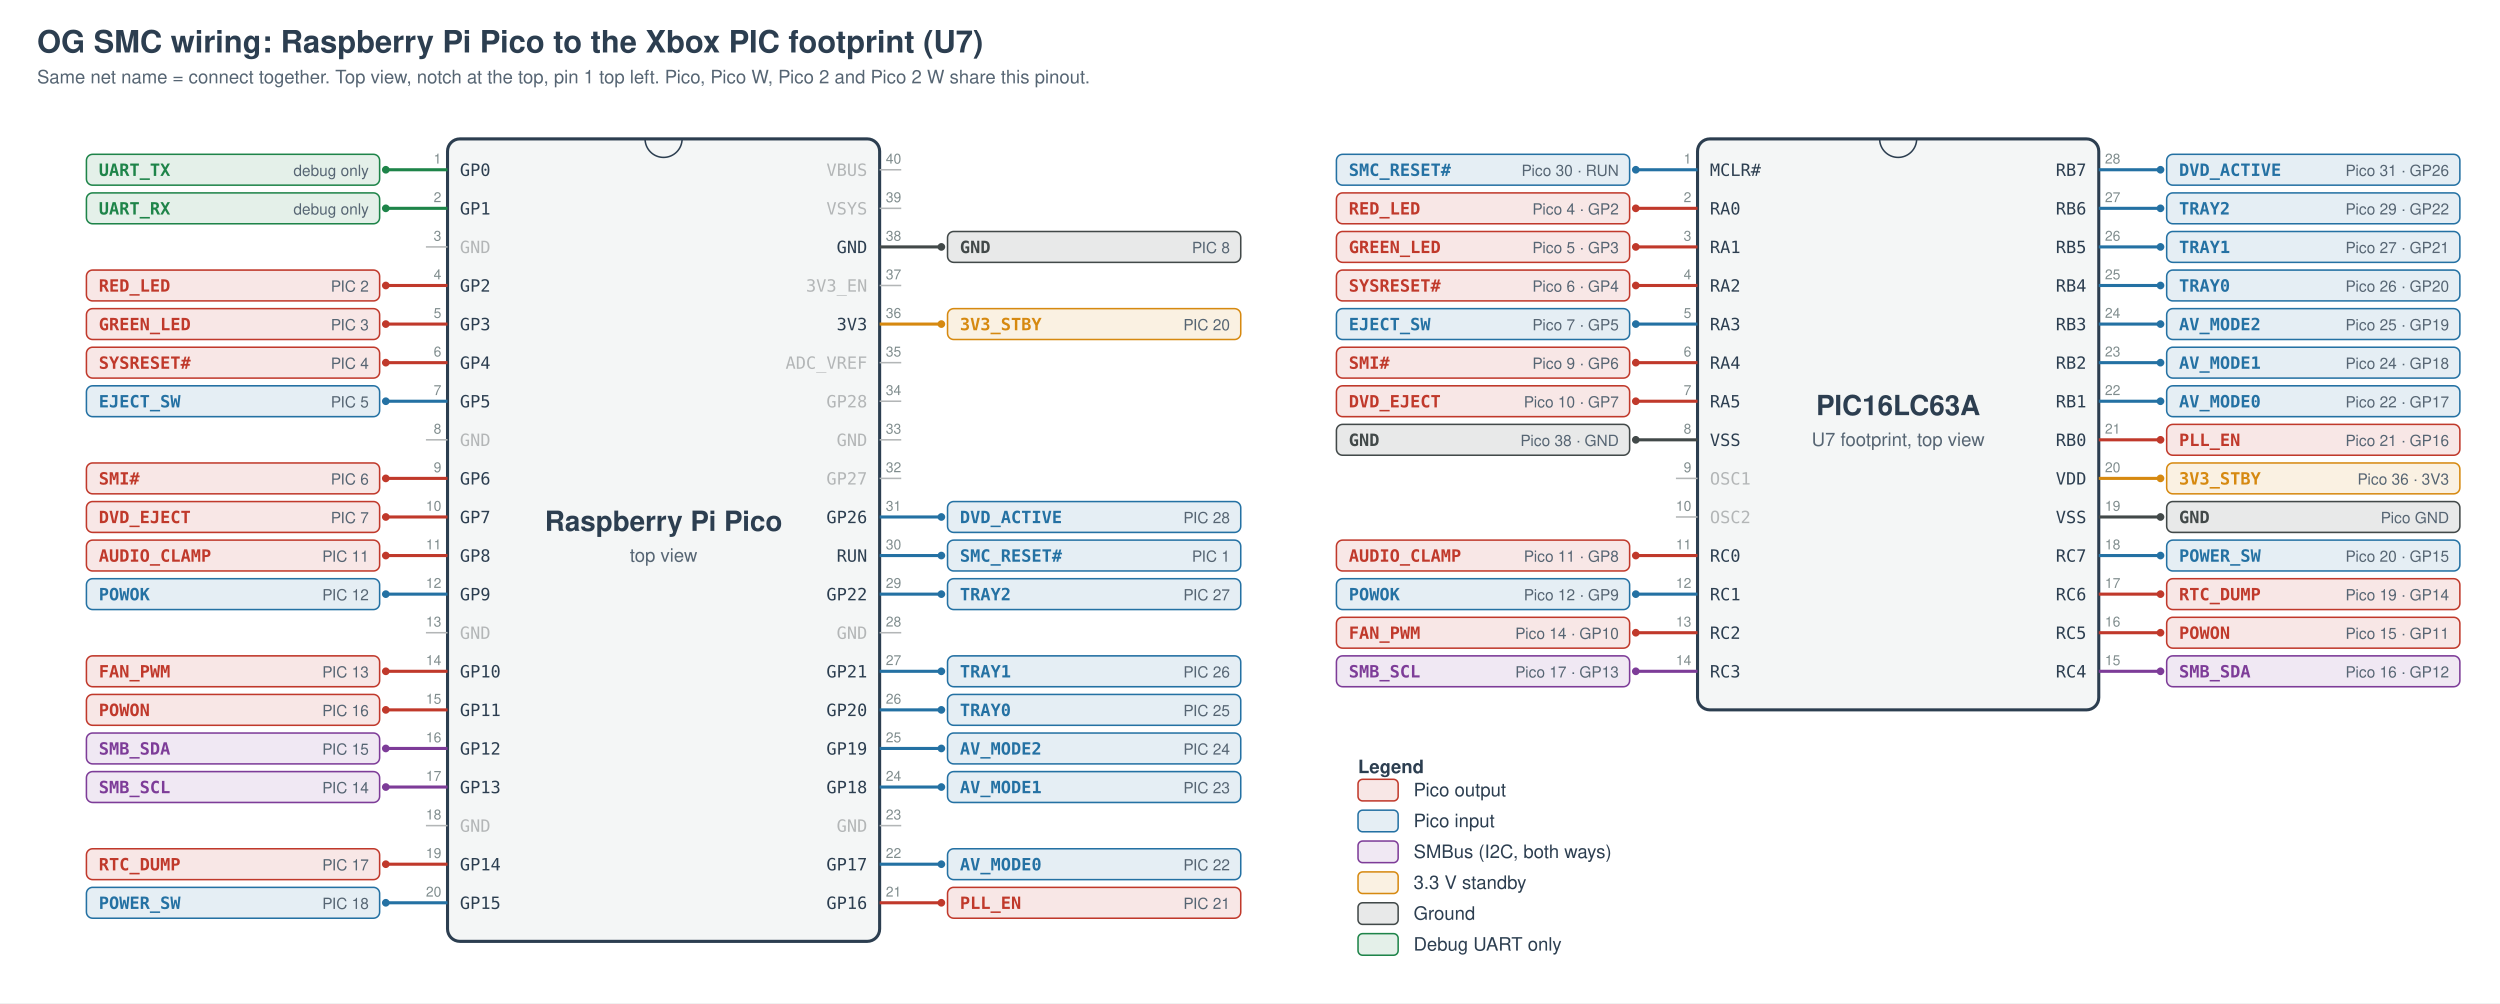
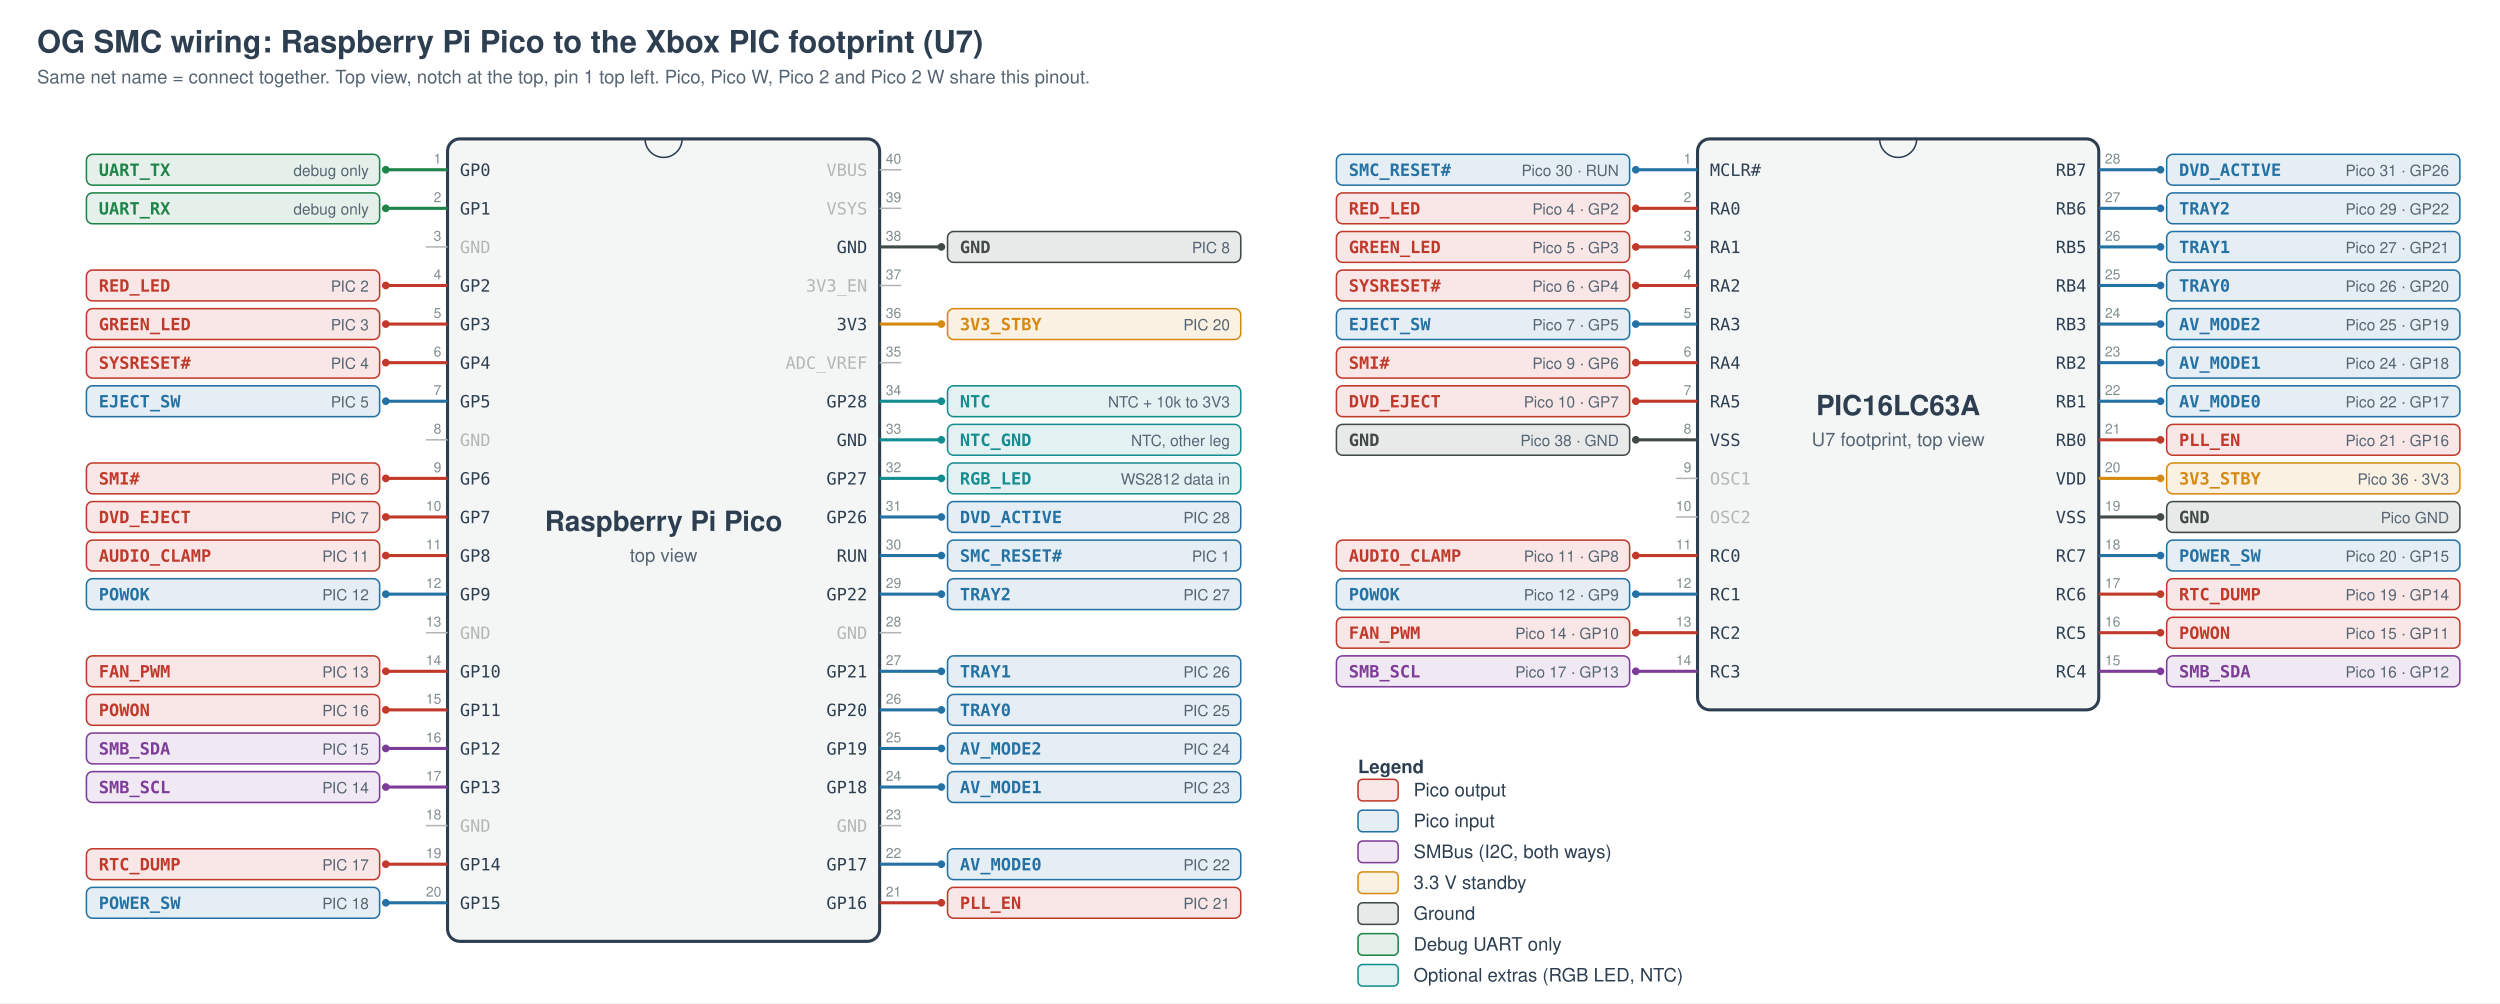
<svg xmlns="http://www.w3.org/2000/svg" viewBox="0 0 1620 650" width="1620" height="650" font-family="Segoe UI, Helvetica, Arial, sans-serif">
  <style>.body{fill:#f4f6f6;stroke:#2c3e50;stroke-width:2}.notch{fill:none;stroke:#2c3e50}
.title{font-size:18px;font-weight:600;fill:#2c3e50}.sub{font-size:12px;fill:#566573}
.num{font-size:9px;fill:#7f8c8d}.pin{font-size:11px;fill:#2c3e50;font-family:Consolas,Menlo,monospace}
.unused{fill:#b3b6b7}.net{font-size:11px;font-weight:600;font-family:Consolas,Menlo,monospace}
.to{font-size:10px;fill:#566573}.h{font-size:20px;font-weight:600;fill:#2c3e50}.leg{font-size:12px;fill:#2c3e50}</style>
  <rect width="1620" height="650" fill="#ffffff" />
  <text x="24" y="34" class="h">OG SMC wiring: Raspberry Pi Pico to the Xbox PIC footprint (U7)</text>
  <text x="24" y="54" class="sub">Same net name = connect together. Top view, notch at the top, pin 1 top left. Pico, Pico W, Pico 2 and Pico 2 W share this pinout.</text>
  <rect x="290" y="90" width="280" height="520" rx="8" class="body" />
  <path d="M 418 90 a 12 12 0 0 0 24 0" class="notch" />
  <text x="430" y="344" class="title" text-anchor="middle">Raspberry Pi Pico</text>
  <text x="430" y="364" class="sub" text-anchor="middle">top view</text>
  <line x1="290" y1="110" x2="250" y2="110" stroke="#1e8449" stroke-width="2" />
  <circle cx="250" cy="110" r="2.5" fill="#1e8449" />
  <text x="286" y="106" class="num" text-anchor="end">1</text>
  <text x="298" y="114" class="pin" text-anchor="start">GP0</text>
  <rect x="56" y="100" width="190" height="20" rx="4" fill="#1e8449" fill-opacity="0.12" stroke="#1e8449" />
  <text x="64" y="114" class="net" fill="#1e8449">UART_TX</text>
  <text x="239" y="114" class="to" text-anchor="end">debug only</text>
  <line x1="290" y1="135" x2="250" y2="135" stroke="#1e8449" stroke-width="2" />
  <circle cx="250" cy="135" r="2.5" fill="#1e8449" />
  <text x="286" y="131" class="num" text-anchor="end">2</text>
  <text x="298" y="139" class="pin" text-anchor="start">GP1</text>
  <rect x="56" y="125" width="190" height="20" rx="4" fill="#1e8449" fill-opacity="0.12" stroke="#1e8449" />
  <text x="64" y="139" class="net" fill="#1e8449">UART_RX</text>
  <text x="239" y="139" class="to" text-anchor="end">debug only</text>
  <line x1="290" y1="160" x2="276" y2="160" stroke="#b3b6b7" stroke-width="1" />
  <text x="286" y="156" class="num" text-anchor="end">3</text>
  <text x="298" y="164" class="pin unused" text-anchor="start">GND</text>
  <line x1="290" y1="185" x2="250" y2="185" stroke="#c0392b" stroke-width="2" />
  <circle cx="250" cy="185" r="2.5" fill="#c0392b" />
  <text x="286" y="181" class="num" text-anchor="end">4</text>
  <text x="298" y="189" class="pin" text-anchor="start">GP2</text>
  <rect x="56" y="175" width="190" height="20" rx="4" fill="#c0392b" fill-opacity="0.12" stroke="#c0392b" />
  <text x="64" y="189" class="net" fill="#c0392b">RED_LED</text>
  <text x="239" y="189" class="to" text-anchor="end">PIC 2</text>
  <line x1="290" y1="210" x2="250" y2="210" stroke="#c0392b" stroke-width="2" />
  <circle cx="250" cy="210" r="2.5" fill="#c0392b" />
  <text x="286" y="206" class="num" text-anchor="end">5</text>
  <text x="298" y="214" class="pin" text-anchor="start">GP3</text>
  <rect x="56" y="200" width="190" height="20" rx="4" fill="#c0392b" fill-opacity="0.12" stroke="#c0392b" />
  <text x="64" y="214" class="net" fill="#c0392b">GREEN_LED</text>
  <text x="239" y="214" class="to" text-anchor="end">PIC 3</text>
  <line x1="290" y1="235" x2="250" y2="235" stroke="#c0392b" stroke-width="2" />
  <circle cx="250" cy="235" r="2.5" fill="#c0392b" />
  <text x="286" y="231" class="num" text-anchor="end">6</text>
  <text x="298" y="239" class="pin" text-anchor="start">GP4</text>
  <rect x="56" y="225" width="190" height="20" rx="4" fill="#c0392b" fill-opacity="0.12" stroke="#c0392b" />
  <text x="64" y="239" class="net" fill="#c0392b">SYSRESET#</text>
  <text x="239" y="239" class="to" text-anchor="end">PIC 4</text>
  <line x1="290" y1="260" x2="250" y2="260" stroke="#2471a3" stroke-width="2" />
  <circle cx="250" cy="260" r="2.5" fill="#2471a3" />
  <text x="286" y="256" class="num" text-anchor="end">7</text>
  <text x="298" y="264" class="pin" text-anchor="start">GP5</text>
  <rect x="56" y="250" width="190" height="20" rx="4" fill="#2471a3" fill-opacity="0.12" stroke="#2471a3" />
  <text x="64" y="264" class="net" fill="#2471a3">EJECT_SW</text>
  <text x="239" y="264" class="to" text-anchor="end">PIC 5</text>
  <line x1="290" y1="285" x2="276" y2="285" stroke="#b3b6b7" stroke-width="1" />
  <text x="286" y="281" class="num" text-anchor="end">8</text>
  <text x="298" y="289" class="pin unused" text-anchor="start">GND</text>
  <line x1="290" y1="310" x2="250" y2="310" stroke="#c0392b" stroke-width="2" />
  <circle cx="250" cy="310" r="2.5" fill="#c0392b" />
  <text x="286" y="306" class="num" text-anchor="end">9</text>
  <text x="298" y="314" class="pin" text-anchor="start">GP6</text>
  <rect x="56" y="300" width="190" height="20" rx="4" fill="#c0392b" fill-opacity="0.12" stroke="#c0392b" />
  <text x="64" y="314" class="net" fill="#c0392b">SMI#</text>
  <text x="239" y="314" class="to" text-anchor="end">PIC 6</text>
  <line x1="290" y1="335" x2="250" y2="335" stroke="#c0392b" stroke-width="2" />
  <circle cx="250" cy="335" r="2.5" fill="#c0392b" />
  <text x="286" y="331" class="num" text-anchor="end">10</text>
  <text x="298" y="339" class="pin" text-anchor="start">GP7</text>
  <rect x="56" y="325" width="190" height="20" rx="4" fill="#c0392b" fill-opacity="0.12" stroke="#c0392b" />
  <text x="64" y="339" class="net" fill="#c0392b">DVD_EJECT</text>
  <text x="239" y="339" class="to" text-anchor="end">PIC 7</text>
  <line x1="290" y1="360" x2="250" y2="360" stroke="#c0392b" stroke-width="2" />
  <circle cx="250" cy="360" r="2.5" fill="#c0392b" />
  <text x="286" y="356" class="num" text-anchor="end">11</text>
  <text x="298" y="364" class="pin" text-anchor="start">GP8</text>
  <rect x="56" y="350" width="190" height="20" rx="4" fill="#c0392b" fill-opacity="0.12" stroke="#c0392b" />
  <text x="64" y="364" class="net" fill="#c0392b">AUDIO_CLAMP</text>
  <text x="239" y="364" class="to" text-anchor="end">PIC 11</text>
  <line x1="290" y1="385" x2="250" y2="385" stroke="#2471a3" stroke-width="2" />
  <circle cx="250" cy="385" r="2.5" fill="#2471a3" />
  <text x="286" y="381" class="num" text-anchor="end">12</text>
  <text x="298" y="389" class="pin" text-anchor="start">GP9</text>
  <rect x="56" y="375" width="190" height="20" rx="4" fill="#2471a3" fill-opacity="0.12" stroke="#2471a3" />
  <text x="64" y="389" class="net" fill="#2471a3">POWOK</text>
  <text x="239" y="389" class="to" text-anchor="end">PIC 12</text>
  <line x1="290" y1="410" x2="276" y2="410" stroke="#b3b6b7" stroke-width="1" />
  <text x="286" y="406" class="num" text-anchor="end">13</text>
  <text x="298" y="414" class="pin unused" text-anchor="start">GND</text>
  <line x1="290" y1="435" x2="250" y2="435" stroke="#c0392b" stroke-width="2" />
  <circle cx="250" cy="435" r="2.5" fill="#c0392b" />
  <text x="286" y="431" class="num" text-anchor="end">14</text>
  <text x="298" y="439" class="pin" text-anchor="start">GP10</text>
  <rect x="56" y="425" width="190" height="20" rx="4" fill="#c0392b" fill-opacity="0.12" stroke="#c0392b" />
  <text x="64" y="439" class="net" fill="#c0392b">FAN_PWM</text>
  <text x="239" y="439" class="to" text-anchor="end">PIC 13</text>
  <line x1="290" y1="460" x2="250" y2="460" stroke="#c0392b" stroke-width="2" />
  <circle cx="250" cy="460" r="2.5" fill="#c0392b" />
  <text x="286" y="456" class="num" text-anchor="end">15</text>
  <text x="298" y="464" class="pin" text-anchor="start">GP11</text>
  <rect x="56" y="450" width="190" height="20" rx="4" fill="#c0392b" fill-opacity="0.12" stroke="#c0392b" />
  <text x="64" y="464" class="net" fill="#c0392b">POWON</text>
  <text x="239" y="464" class="to" text-anchor="end">PIC 16</text>
  <line x1="290" y1="485" x2="250" y2="485" stroke="#7d3c98" stroke-width="2" />
  <circle cx="250" cy="485" r="2.5" fill="#7d3c98" />
  <text x="286" y="481" class="num" text-anchor="end">16</text>
  <text x="298" y="489" class="pin" text-anchor="start">GP12</text>
  <rect x="56" y="475" width="190" height="20" rx="4" fill="#7d3c98" fill-opacity="0.12" stroke="#7d3c98" />
  <text x="64" y="489" class="net" fill="#7d3c98">SMB_SDA</text>
  <text x="239" y="489" class="to" text-anchor="end">PIC 15</text>
  <line x1="290" y1="510" x2="250" y2="510" stroke="#7d3c98" stroke-width="2" />
  <circle cx="250" cy="510" r="2.5" fill="#7d3c98" />
  <text x="286" y="506" class="num" text-anchor="end">17</text>
  <text x="298" y="514" class="pin" text-anchor="start">GP13</text>
  <rect x="56" y="500" width="190" height="20" rx="4" fill="#7d3c98" fill-opacity="0.12" stroke="#7d3c98" />
  <text x="64" y="514" class="net" fill="#7d3c98">SMB_SCL</text>
  <text x="239" y="514" class="to" text-anchor="end">PIC 14</text>
  <line x1="290" y1="535" x2="276" y2="535" stroke="#b3b6b7" stroke-width="1" />
  <text x="286" y="531" class="num" text-anchor="end">18</text>
  <text x="298" y="539" class="pin unused" text-anchor="start">GND</text>
  <line x1="290" y1="560" x2="250" y2="560" stroke="#c0392b" stroke-width="2" />
  <circle cx="250" cy="560" r="2.5" fill="#c0392b" />
  <text x="286" y="556" class="num" text-anchor="end">19</text>
  <text x="298" y="564" class="pin" text-anchor="start">GP14</text>
  <rect x="56" y="550" width="190" height="20" rx="4" fill="#c0392b" fill-opacity="0.12" stroke="#c0392b" />
  <text x="64" y="564" class="net" fill="#c0392b">RTC_DUMP</text>
  <text x="239" y="564" class="to" text-anchor="end">PIC 17</text>
  <line x1="290" y1="585" x2="250" y2="585" stroke="#2471a3" stroke-width="2" />
  <circle cx="250" cy="585" r="2.5" fill="#2471a3" />
  <text x="286" y="581" class="num" text-anchor="end">20</text>
  <text x="298" y="589" class="pin" text-anchor="start">GP15</text>
  <rect x="56" y="575" width="190" height="20" rx="4" fill="#2471a3" fill-opacity="0.12" stroke="#2471a3" />
  <text x="64" y="589" class="net" fill="#2471a3">POWER_SW</text>
  <text x="239" y="589" class="to" text-anchor="end">PIC 18</text>
  <line x1="570" y1="585" x2="610" y2="585" stroke="#c0392b" stroke-width="2" />
  <circle cx="610" cy="585" r="2.5" fill="#c0392b" />
  <text x="574" y="581" class="num" text-anchor="start">21</text>
  <text x="562" y="589" class="pin" text-anchor="end">GP16</text>
  <rect x="614" y="575" width="190" height="20" rx="4" fill="#c0392b" fill-opacity="0.12" stroke="#c0392b" />
  <text x="622" y="589" class="net" fill="#c0392b">PLL_EN</text>
  <text x="797" y="589" class="to" text-anchor="end">PIC 21</text>
  <line x1="570" y1="560" x2="610" y2="560" stroke="#2471a3" stroke-width="2" />
  <circle cx="610" cy="560" r="2.5" fill="#2471a3" />
  <text x="574" y="556" class="num" text-anchor="start">22</text>
  <text x="562" y="564" class="pin" text-anchor="end">GP17</text>
  <rect x="614" y="550" width="190" height="20" rx="4" fill="#2471a3" fill-opacity="0.12" stroke="#2471a3" />
  <text x="622" y="564" class="net" fill="#2471a3">AV_MODE0</text>
  <text x="797" y="564" class="to" text-anchor="end">PIC 22</text>
  <line x1="570" y1="535" x2="584" y2="535" stroke="#b3b6b7" stroke-width="1" />
  <text x="574" y="531" class="num" text-anchor="start">23</text>
  <text x="562" y="539" class="pin unused" text-anchor="end">GND</text>
  <line x1="570" y1="510" x2="610" y2="510" stroke="#2471a3" stroke-width="2" />
  <circle cx="610" cy="510" r="2.5" fill="#2471a3" />
  <text x="574" y="506" class="num" text-anchor="start">24</text>
  <text x="562" y="514" class="pin" text-anchor="end">GP18</text>
  <rect x="614" y="500" width="190" height="20" rx="4" fill="#2471a3" fill-opacity="0.12" stroke="#2471a3" />
  <text x="622" y="514" class="net" fill="#2471a3">AV_MODE1</text>
  <text x="797" y="514" class="to" text-anchor="end">PIC 23</text>
  <line x1="570" y1="485" x2="610" y2="485" stroke="#2471a3" stroke-width="2" />
  <circle cx="610" cy="485" r="2.5" fill="#2471a3" />
  <text x="574" y="481" class="num" text-anchor="start">25</text>
  <text x="562" y="489" class="pin" text-anchor="end">GP19</text>
  <rect x="614" y="475" width="190" height="20" rx="4" fill="#2471a3" fill-opacity="0.12" stroke="#2471a3" />
  <text x="622" y="489" class="net" fill="#2471a3">AV_MODE2</text>
  <text x="797" y="489" class="to" text-anchor="end">PIC 24</text>
  <line x1="570" y1="460" x2="610" y2="460" stroke="#2471a3" stroke-width="2" />
  <circle cx="610" cy="460" r="2.5" fill="#2471a3" />
  <text x="574" y="456" class="num" text-anchor="start">26</text>
  <text x="562" y="464" class="pin" text-anchor="end">GP20</text>
  <rect x="614" y="450" width="190" height="20" rx="4" fill="#2471a3" fill-opacity="0.12" stroke="#2471a3" />
  <text x="622" y="464" class="net" fill="#2471a3">TRAY0</text>
  <text x="797" y="464" class="to" text-anchor="end">PIC 25</text>
  <line x1="570" y1="435" x2="610" y2="435" stroke="#2471a3" stroke-width="2" />
  <circle cx="610" cy="435" r="2.5" fill="#2471a3" />
  <text x="574" y="431" class="num" text-anchor="start">27</text>
  <text x="562" y="439" class="pin" text-anchor="end">GP21</text>
  <rect x="614" y="425" width="190" height="20" rx="4" fill="#2471a3" fill-opacity="0.12" stroke="#2471a3" />
  <text x="622" y="439" class="net" fill="#2471a3">TRAY1</text>
  <text x="797" y="439" class="to" text-anchor="end">PIC 26</text>
  <line x1="570" y1="410" x2="584" y2="410" stroke="#b3b6b7" stroke-width="1" />
  <text x="574" y="406" class="num" text-anchor="start">28</text>
  <text x="562" y="414" class="pin unused" text-anchor="end">GND</text>
  <line x1="570" y1="385" x2="610" y2="385" stroke="#2471a3" stroke-width="2" />
  <circle cx="610" cy="385" r="2.5" fill="#2471a3" />
  <text x="574" y="381" class="num" text-anchor="start">29</text>
  <text x="562" y="389" class="pin" text-anchor="end">GP22</text>
  <rect x="614" y="375" width="190" height="20" rx="4" fill="#2471a3" fill-opacity="0.12" stroke="#2471a3" />
  <text x="622" y="389" class="net" fill="#2471a3">TRAY2</text>
  <text x="797" y="389" class="to" text-anchor="end">PIC 27</text>
  <line x1="570" y1="360" x2="610" y2="360" stroke="#2471a3" stroke-width="2" />
  <circle cx="610" cy="360" r="2.5" fill="#2471a3" />
  <text x="574" y="356" class="num" text-anchor="start">30</text>
  <text x="562" y="364" class="pin" text-anchor="end">RUN</text>
  <rect x="614" y="350" width="190" height="20" rx="4" fill="#2471a3" fill-opacity="0.12" stroke="#2471a3" />
  <text x="622" y="364" class="net" fill="#2471a3">SMC_RESET#</text>
  <text x="797" y="364" class="to" text-anchor="end">PIC 1</text>
  <line x1="570" y1="335" x2="610" y2="335" stroke="#2471a3" stroke-width="2" />
  <circle cx="610" cy="335" r="2.5" fill="#2471a3" />
  <text x="574" y="331" class="num" text-anchor="start">31</text>
  <text x="562" y="339" class="pin" text-anchor="end">GP26</text>
  <rect x="614" y="325" width="190" height="20" rx="4" fill="#2471a3" fill-opacity="0.12" stroke="#2471a3" />
  <text x="622" y="339" class="net" fill="#2471a3">DVD_ACTIVE</text>
  <text x="797" y="339" class="to" text-anchor="end">PIC 28</text>
-   <line x1="570" y1="310" x2="584" y2="310" stroke="#b3b6b7" stroke-width="1" />
+   <line x1="570" y1="310" x2="610" y2="310" stroke="#138d90" stroke-width="2" />
+   <circle cx="610" cy="310" r="2.5" fill="#138d90" />
  <text x="574" y="306" class="num" text-anchor="start">32</text>
-   <text x="562" y="314" class="pin unused" text-anchor="end">GP27</text>
-   <line x1="570" y1="285" x2="584" y2="285" stroke="#b3b6b7" stroke-width="1" />
+   <text x="562" y="314" class="pin" text-anchor="end">GP27</text>
+   <rect x="614" y="300" width="190" height="20" rx="4" fill="#138d90" fill-opacity="0.12" stroke="#138d90" />
+   <text x="622" y="314" class="net" fill="#138d90">RGB_LED</text>
+   <text x="797" y="314" class="to" text-anchor="end">WS2812 data in</text>
+   <line x1="570" y1="285" x2="610" y2="285" stroke="#138d90" stroke-width="2" />
+   <circle cx="610" cy="285" r="2.5" fill="#138d90" />
  <text x="574" y="281" class="num" text-anchor="start">33</text>
-   <text x="562" y="289" class="pin unused" text-anchor="end">GND</text>
-   <line x1="570" y1="260" x2="584" y2="260" stroke="#b3b6b7" stroke-width="1" />
+   <text x="562" y="289" class="pin" text-anchor="end">GND</text>
+   <rect x="614" y="275" width="190" height="20" rx="4" fill="#138d90" fill-opacity="0.12" stroke="#138d90" />
+   <text x="622" y="289" class="net" fill="#138d90">NTC_GND</text>
+   <text x="797" y="289" class="to" text-anchor="end">NTC, other leg</text>
+   <line x1="570" y1="260" x2="610" y2="260" stroke="#138d90" stroke-width="2" />
+   <circle cx="610" cy="260" r="2.5" fill="#138d90" />
  <text x="574" y="256" class="num" text-anchor="start">34</text>
-   <text x="562" y="264" class="pin unused" text-anchor="end">GP28</text>
+   <text x="562" y="264" class="pin" text-anchor="end">GP28</text>
+   <rect x="614" y="250" width="190" height="20" rx="4" fill="#138d90" fill-opacity="0.12" stroke="#138d90" />
+   <text x="622" y="264" class="net" fill="#138d90">NTC</text>
+   <text x="797" y="264" class="to" text-anchor="end">NTC + 10k to 3V3</text>
  <line x1="570" y1="235" x2="584" y2="235" stroke="#b3b6b7" stroke-width="1" />
  <text x="574" y="231" class="num" text-anchor="start">35</text>
  <text x="562" y="239" class="pin unused" text-anchor="end">ADC_VREF</text>
  <line x1="570" y1="210" x2="610" y2="210" stroke="#d68910" stroke-width="2" />
  <circle cx="610" cy="210" r="2.5" fill="#d68910" />
  <text x="574" y="206" class="num" text-anchor="start">36</text>
  <text x="562" y="214" class="pin" text-anchor="end">3V3</text>
  <rect x="614" y="200" width="190" height="20" rx="4" fill="#d68910" fill-opacity="0.12" stroke="#d68910" />
  <text x="622" y="214" class="net" fill="#d68910">3V3_STBY</text>
  <text x="797" y="214" class="to" text-anchor="end">PIC 20</text>
  <line x1="570" y1="185" x2="584" y2="185" stroke="#b3b6b7" stroke-width="1" />
  <text x="574" y="181" class="num" text-anchor="start">37</text>
  <text x="562" y="189" class="pin unused" text-anchor="end">3V3_EN</text>
  <line x1="570" y1="160" x2="610" y2="160" stroke="#424949" stroke-width="2" />
  <circle cx="610" cy="160" r="2.5" fill="#424949" />
  <text x="574" y="156" class="num" text-anchor="start">38</text>
  <text x="562" y="164" class="pin" text-anchor="end">GND</text>
  <rect x="614" y="150" width="190" height="20" rx="4" fill="#424949" fill-opacity="0.12" stroke="#424949" />
  <text x="622" y="164" class="net" fill="#424949">GND</text>
  <text x="797" y="164" class="to" text-anchor="end">PIC 8</text>
  <line x1="570" y1="135" x2="584" y2="135" stroke="#b3b6b7" stroke-width="1" />
  <text x="574" y="131" class="num" text-anchor="start">39</text>
  <text x="562" y="139" class="pin unused" text-anchor="end">VSYS</text>
  <line x1="570" y1="110" x2="584" y2="110" stroke="#b3b6b7" stroke-width="1" />
  <text x="574" y="106" class="num" text-anchor="start">40</text>
  <text x="562" y="114" class="pin unused" text-anchor="end">VBUS</text>
  <rect x="1100" y="90" width="260" height="370" rx="8" class="body" />
  <path d="M 1218 90 a 12 12 0 0 0 24 0" class="notch" />
  <text x="1230" y="269" class="title" text-anchor="middle">PIC16LC63A</text>
  <text x="1230" y="289" class="sub" text-anchor="middle">U7 footprint, top view</text>
  <line x1="1100" y1="110" x2="1060" y2="110" stroke="#2471a3" stroke-width="2" />
  <circle cx="1060" cy="110" r="2.5" fill="#2471a3" />
  <text x="1096" y="106" class="num" text-anchor="end">1</text>
  <text x="1108" y="114" class="pin" text-anchor="start">MCLR#</text>
  <rect x="866" y="100" width="190" height="20" rx="4" fill="#2471a3" fill-opacity="0.12" stroke="#2471a3" />
  <text x="874" y="114" class="net" fill="#2471a3">SMC_RESET#</text>
  <text x="1049" y="114" class="to" text-anchor="end">Pico 30 · RUN</text>
  <line x1="1100" y1="135" x2="1060" y2="135" stroke="#c0392b" stroke-width="2" />
  <circle cx="1060" cy="135" r="2.5" fill="#c0392b" />
  <text x="1096" y="131" class="num" text-anchor="end">2</text>
  <text x="1108" y="139" class="pin" text-anchor="start">RA0</text>
  <rect x="866" y="125" width="190" height="20" rx="4" fill="#c0392b" fill-opacity="0.12" stroke="#c0392b" />
  <text x="874" y="139" class="net" fill="#c0392b">RED_LED</text>
  <text x="1049" y="139" class="to" text-anchor="end">Pico 4 · GP2</text>
  <line x1="1100" y1="160" x2="1060" y2="160" stroke="#c0392b" stroke-width="2" />
  <circle cx="1060" cy="160" r="2.5" fill="#c0392b" />
  <text x="1096" y="156" class="num" text-anchor="end">3</text>
  <text x="1108" y="164" class="pin" text-anchor="start">RA1</text>
  <rect x="866" y="150" width="190" height="20" rx="4" fill="#c0392b" fill-opacity="0.12" stroke="#c0392b" />
  <text x="874" y="164" class="net" fill="#c0392b">GREEN_LED</text>
  <text x="1049" y="164" class="to" text-anchor="end">Pico 5 · GP3</text>
  <line x1="1100" y1="185" x2="1060" y2="185" stroke="#c0392b" stroke-width="2" />
  <circle cx="1060" cy="185" r="2.5" fill="#c0392b" />
  <text x="1096" y="181" class="num" text-anchor="end">4</text>
  <text x="1108" y="189" class="pin" text-anchor="start">RA2</text>
  <rect x="866" y="175" width="190" height="20" rx="4" fill="#c0392b" fill-opacity="0.12" stroke="#c0392b" />
  <text x="874" y="189" class="net" fill="#c0392b">SYSRESET#</text>
  <text x="1049" y="189" class="to" text-anchor="end">Pico 6 · GP4</text>
  <line x1="1100" y1="210" x2="1060" y2="210" stroke="#2471a3" stroke-width="2" />
  <circle cx="1060" cy="210" r="2.5" fill="#2471a3" />
  <text x="1096" y="206" class="num" text-anchor="end">5</text>
  <text x="1108" y="214" class="pin" text-anchor="start">RA3</text>
  <rect x="866" y="200" width="190" height="20" rx="4" fill="#2471a3" fill-opacity="0.12" stroke="#2471a3" />
  <text x="874" y="214" class="net" fill="#2471a3">EJECT_SW</text>
  <text x="1049" y="214" class="to" text-anchor="end">Pico 7 · GP5</text>
  <line x1="1100" y1="235" x2="1060" y2="235" stroke="#c0392b" stroke-width="2" />
  <circle cx="1060" cy="235" r="2.5" fill="#c0392b" />
  <text x="1096" y="231" class="num" text-anchor="end">6</text>
  <text x="1108" y="239" class="pin" text-anchor="start">RA4</text>
  <rect x="866" y="225" width="190" height="20" rx="4" fill="#c0392b" fill-opacity="0.12" stroke="#c0392b" />
  <text x="874" y="239" class="net" fill="#c0392b">SMI#</text>
  <text x="1049" y="239" class="to" text-anchor="end">Pico 9 · GP6</text>
  <line x1="1100" y1="260" x2="1060" y2="260" stroke="#c0392b" stroke-width="2" />
  <circle cx="1060" cy="260" r="2.5" fill="#c0392b" />
  <text x="1096" y="256" class="num" text-anchor="end">7</text>
  <text x="1108" y="264" class="pin" text-anchor="start">RA5</text>
  <rect x="866" y="250" width="190" height="20" rx="4" fill="#c0392b" fill-opacity="0.12" stroke="#c0392b" />
  <text x="874" y="264" class="net" fill="#c0392b">DVD_EJECT</text>
  <text x="1049" y="264" class="to" text-anchor="end">Pico 10 · GP7</text>
  <line x1="1100" y1="285" x2="1060" y2="285" stroke="#424949" stroke-width="2" />
  <circle cx="1060" cy="285" r="2.5" fill="#424949" />
  <text x="1096" y="281" class="num" text-anchor="end">8</text>
  <text x="1108" y="289" class="pin" text-anchor="start">VSS</text>
  <rect x="866" y="275" width="190" height="20" rx="4" fill="#424949" fill-opacity="0.12" stroke="#424949" />
  <text x="874" y="289" class="net" fill="#424949">GND</text>
  <text x="1049" y="289" class="to" text-anchor="end">Pico 38 · GND</text>
  <line x1="1100" y1="310" x2="1086" y2="310" stroke="#b3b6b7" stroke-width="1" />
  <text x="1096" y="306" class="num" text-anchor="end">9</text>
  <text x="1108" y="314" class="pin unused" text-anchor="start">OSC1</text>
  <line x1="1100" y1="335" x2="1086" y2="335" stroke="#b3b6b7" stroke-width="1" />
  <text x="1096" y="331" class="num" text-anchor="end">10</text>
  <text x="1108" y="339" class="pin unused" text-anchor="start">OSC2</text>
  <line x1="1100" y1="360" x2="1060" y2="360" stroke="#c0392b" stroke-width="2" />
  <circle cx="1060" cy="360" r="2.5" fill="#c0392b" />
  <text x="1096" y="356" class="num" text-anchor="end">11</text>
  <text x="1108" y="364" class="pin" text-anchor="start">RC0</text>
  <rect x="866" y="350" width="190" height="20" rx="4" fill="#c0392b" fill-opacity="0.12" stroke="#c0392b" />
  <text x="874" y="364" class="net" fill="#c0392b">AUDIO_CLAMP</text>
  <text x="1049" y="364" class="to" text-anchor="end">Pico 11 · GP8</text>
  <line x1="1100" y1="385" x2="1060" y2="385" stroke="#2471a3" stroke-width="2" />
  <circle cx="1060" cy="385" r="2.5" fill="#2471a3" />
  <text x="1096" y="381" class="num" text-anchor="end">12</text>
  <text x="1108" y="389" class="pin" text-anchor="start">RC1</text>
  <rect x="866" y="375" width="190" height="20" rx="4" fill="#2471a3" fill-opacity="0.12" stroke="#2471a3" />
  <text x="874" y="389" class="net" fill="#2471a3">POWOK</text>
  <text x="1049" y="389" class="to" text-anchor="end">Pico 12 · GP9</text>
  <line x1="1100" y1="410" x2="1060" y2="410" stroke="#c0392b" stroke-width="2" />
  <circle cx="1060" cy="410" r="2.5" fill="#c0392b" />
  <text x="1096" y="406" class="num" text-anchor="end">13</text>
  <text x="1108" y="414" class="pin" text-anchor="start">RC2</text>
  <rect x="866" y="400" width="190" height="20" rx="4" fill="#c0392b" fill-opacity="0.12" stroke="#c0392b" />
  <text x="874" y="414" class="net" fill="#c0392b">FAN_PWM</text>
  <text x="1049" y="414" class="to" text-anchor="end">Pico 14 · GP10</text>
  <line x1="1100" y1="435" x2="1060" y2="435" stroke="#7d3c98" stroke-width="2" />
  <circle cx="1060" cy="435" r="2.5" fill="#7d3c98" />
  <text x="1096" y="431" class="num" text-anchor="end">14</text>
  <text x="1108" y="439" class="pin" text-anchor="start">RC3</text>
  <rect x="866" y="425" width="190" height="20" rx="4" fill="#7d3c98" fill-opacity="0.12" stroke="#7d3c98" />
  <text x="874" y="439" class="net" fill="#7d3c98">SMB_SCL</text>
  <text x="1049" y="439" class="to" text-anchor="end">Pico 17 · GP13</text>
  <line x1="1360" y1="435" x2="1400" y2="435" stroke="#7d3c98" stroke-width="2" />
  <circle cx="1400" cy="435" r="2.5" fill="#7d3c98" />
  <text x="1364" y="431" class="num" text-anchor="start">15</text>
  <text x="1352" y="439" class="pin" text-anchor="end">RC4</text>
  <rect x="1404" y="425" width="190" height="20" rx="4" fill="#7d3c98" fill-opacity="0.12" stroke="#7d3c98" />
  <text x="1412" y="439" class="net" fill="#7d3c98">SMB_SDA</text>
  <text x="1587" y="439" class="to" text-anchor="end">Pico 16 · GP12</text>
  <line x1="1360" y1="410" x2="1400" y2="410" stroke="#c0392b" stroke-width="2" />
  <circle cx="1400" cy="410" r="2.5" fill="#c0392b" />
  <text x="1364" y="406" class="num" text-anchor="start">16</text>
  <text x="1352" y="414" class="pin" text-anchor="end">RC5</text>
  <rect x="1404" y="400" width="190" height="20" rx="4" fill="#c0392b" fill-opacity="0.12" stroke="#c0392b" />
  <text x="1412" y="414" class="net" fill="#c0392b">POWON</text>
  <text x="1587" y="414" class="to" text-anchor="end">Pico 15 · GP11</text>
  <line x1="1360" y1="385" x2="1400" y2="385" stroke="#c0392b" stroke-width="2" />
  <circle cx="1400" cy="385" r="2.5" fill="#c0392b" />
  <text x="1364" y="381" class="num" text-anchor="start">17</text>
  <text x="1352" y="389" class="pin" text-anchor="end">RC6</text>
  <rect x="1404" y="375" width="190" height="20" rx="4" fill="#c0392b" fill-opacity="0.12" stroke="#c0392b" />
  <text x="1412" y="389" class="net" fill="#c0392b">RTC_DUMP</text>
  <text x="1587" y="389" class="to" text-anchor="end">Pico 19 · GP14</text>
  <line x1="1360" y1="360" x2="1400" y2="360" stroke="#2471a3" stroke-width="2" />
  <circle cx="1400" cy="360" r="2.5" fill="#2471a3" />
  <text x="1364" y="356" class="num" text-anchor="start">18</text>
  <text x="1352" y="364" class="pin" text-anchor="end">RC7</text>
  <rect x="1404" y="350" width="190" height="20" rx="4" fill="#2471a3" fill-opacity="0.12" stroke="#2471a3" />
  <text x="1412" y="364" class="net" fill="#2471a3">POWER_SW</text>
  <text x="1587" y="364" class="to" text-anchor="end">Pico 20 · GP15</text>
  <line x1="1360" y1="335" x2="1400" y2="335" stroke="#424949" stroke-width="2" />
  <circle cx="1400" cy="335" r="2.5" fill="#424949" />
  <text x="1364" y="331" class="num" text-anchor="start">19</text>
  <text x="1352" y="339" class="pin" text-anchor="end">VSS</text>
  <rect x="1404" y="325" width="190" height="20" rx="4" fill="#424949" fill-opacity="0.12" stroke="#424949" />
  <text x="1412" y="339" class="net" fill="#424949">GND</text>
  <text x="1587" y="339" class="to" text-anchor="end">Pico GND</text>
  <line x1="1360" y1="310" x2="1400" y2="310" stroke="#d68910" stroke-width="2" />
  <circle cx="1400" cy="310" r="2.5" fill="#d68910" />
  <text x="1364" y="306" class="num" text-anchor="start">20</text>
  <text x="1352" y="314" class="pin" text-anchor="end">VDD</text>
  <rect x="1404" y="300" width="190" height="20" rx="4" fill="#d68910" fill-opacity="0.12" stroke="#d68910" />
  <text x="1412" y="314" class="net" fill="#d68910">3V3_STBY</text>
  <text x="1587" y="314" class="to" text-anchor="end">Pico 36 · 3V3</text>
  <line x1="1360" y1="285" x2="1400" y2="285" stroke="#c0392b" stroke-width="2" />
  <circle cx="1400" cy="285" r="2.5" fill="#c0392b" />
  <text x="1364" y="281" class="num" text-anchor="start">21</text>
  <text x="1352" y="289" class="pin" text-anchor="end">RB0</text>
  <rect x="1404" y="275" width="190" height="20" rx="4" fill="#c0392b" fill-opacity="0.12" stroke="#c0392b" />
  <text x="1412" y="289" class="net" fill="#c0392b">PLL_EN</text>
  <text x="1587" y="289" class="to" text-anchor="end">Pico 21 · GP16</text>
  <line x1="1360" y1="260" x2="1400" y2="260" stroke="#2471a3" stroke-width="2" />
  <circle cx="1400" cy="260" r="2.5" fill="#2471a3" />
  <text x="1364" y="256" class="num" text-anchor="start">22</text>
  <text x="1352" y="264" class="pin" text-anchor="end">RB1</text>
  <rect x="1404" y="250" width="190" height="20" rx="4" fill="#2471a3" fill-opacity="0.12" stroke="#2471a3" />
  <text x="1412" y="264" class="net" fill="#2471a3">AV_MODE0</text>
  <text x="1587" y="264" class="to" text-anchor="end">Pico 22 · GP17</text>
  <line x1="1360" y1="235" x2="1400" y2="235" stroke="#2471a3" stroke-width="2" />
  <circle cx="1400" cy="235" r="2.5" fill="#2471a3" />
  <text x="1364" y="231" class="num" text-anchor="start">23</text>
  <text x="1352" y="239" class="pin" text-anchor="end">RB2</text>
  <rect x="1404" y="225" width="190" height="20" rx="4" fill="#2471a3" fill-opacity="0.12" stroke="#2471a3" />
  <text x="1412" y="239" class="net" fill="#2471a3">AV_MODE1</text>
  <text x="1587" y="239" class="to" text-anchor="end">Pico 24 · GP18</text>
  <line x1="1360" y1="210" x2="1400" y2="210" stroke="#2471a3" stroke-width="2" />
  <circle cx="1400" cy="210" r="2.5" fill="#2471a3" />
  <text x="1364" y="206" class="num" text-anchor="start">24</text>
  <text x="1352" y="214" class="pin" text-anchor="end">RB3</text>
  <rect x="1404" y="200" width="190" height="20" rx="4" fill="#2471a3" fill-opacity="0.12" stroke="#2471a3" />
  <text x="1412" y="214" class="net" fill="#2471a3">AV_MODE2</text>
  <text x="1587" y="214" class="to" text-anchor="end">Pico 25 · GP19</text>
  <line x1="1360" y1="185" x2="1400" y2="185" stroke="#2471a3" stroke-width="2" />
  <circle cx="1400" cy="185" r="2.5" fill="#2471a3" />
  <text x="1364" y="181" class="num" text-anchor="start">25</text>
  <text x="1352" y="189" class="pin" text-anchor="end">RB4</text>
  <rect x="1404" y="175" width="190" height="20" rx="4" fill="#2471a3" fill-opacity="0.12" stroke="#2471a3" />
  <text x="1412" y="189" class="net" fill="#2471a3">TRAY0</text>
  <text x="1587" y="189" class="to" text-anchor="end">Pico 26 · GP20</text>
  <line x1="1360" y1="160" x2="1400" y2="160" stroke="#2471a3" stroke-width="2" />
  <circle cx="1400" cy="160" r="2.5" fill="#2471a3" />
  <text x="1364" y="156" class="num" text-anchor="start">26</text>
  <text x="1352" y="164" class="pin" text-anchor="end">RB5</text>
  <rect x="1404" y="150" width="190" height="20" rx="4" fill="#2471a3" fill-opacity="0.12" stroke="#2471a3" />
  <text x="1412" y="164" class="net" fill="#2471a3">TRAY1</text>
  <text x="1587" y="164" class="to" text-anchor="end">Pico 27 · GP21</text>
  <line x1="1360" y1="135" x2="1400" y2="135" stroke="#2471a3" stroke-width="2" />
  <circle cx="1400" cy="135" r="2.5" fill="#2471a3" />
  <text x="1364" y="131" class="num" text-anchor="start">27</text>
  <text x="1352" y="139" class="pin" text-anchor="end">RB6</text>
  <rect x="1404" y="125" width="190" height="20" rx="4" fill="#2471a3" fill-opacity="0.12" stroke="#2471a3" />
  <text x="1412" y="139" class="net" fill="#2471a3">TRAY2</text>
  <text x="1587" y="139" class="to" text-anchor="end">Pico 29 · GP22</text>
  <line x1="1360" y1="110" x2="1400" y2="110" stroke="#2471a3" stroke-width="2" />
  <circle cx="1400" cy="110" r="2.5" fill="#2471a3" />
  <text x="1364" y="106" class="num" text-anchor="start">28</text>
  <text x="1352" y="114" class="pin" text-anchor="end">RB7</text>
  <rect x="1404" y="100" width="190" height="20" rx="4" fill="#2471a3" fill-opacity="0.12" stroke="#2471a3" />
  <text x="1412" y="114" class="net" fill="#2471a3">DVD_ACTIVE</text>
  <text x="1587" y="114" class="to" text-anchor="end">Pico 31 · GP26</text>
  <text x="880" y="501" class="leg" font-weight="600">Legend</text>
  <rect x="880" y="505" width="26" height="14" rx="3" fill="#c0392b" fill-opacity="0.12" stroke="#c0392b" />
  <text x="916" y="516" class="leg">Pico output</text>
  <rect x="880" y="525" width="26" height="14" rx="3" fill="#2471a3" fill-opacity="0.12" stroke="#2471a3" />
  <text x="916" y="536" class="leg">Pico input</text>
  <rect x="880" y="545" width="26" height="14" rx="3" fill="#7d3c98" fill-opacity="0.12" stroke="#7d3c98" />
  <text x="916" y="556" class="leg">SMBus (I2C, both ways)</text>
  <rect x="880" y="565" width="26" height="14" rx="3" fill="#d68910" fill-opacity="0.12" stroke="#d68910" />
  <text x="916" y="576" class="leg">3.3 V standby</text>
  <rect x="880" y="585" width="26" height="14" rx="3" fill="#424949" fill-opacity="0.12" stroke="#424949" />
  <text x="916" y="596" class="leg">Ground</text>
  <rect x="880" y="605" width="26" height="14" rx="3" fill="#1e8449" fill-opacity="0.12" stroke="#1e8449" />
  <text x="916" y="616" class="leg">Debug UART only</text>
+   <rect x="880" y="625" width="26" height="14" rx="3" fill="#138d90" fill-opacity="0.12" stroke="#138d90" />
+   <text x="916" y="636" class="leg">Optional extras (RGB LED, NTC)</text>
</svg>
